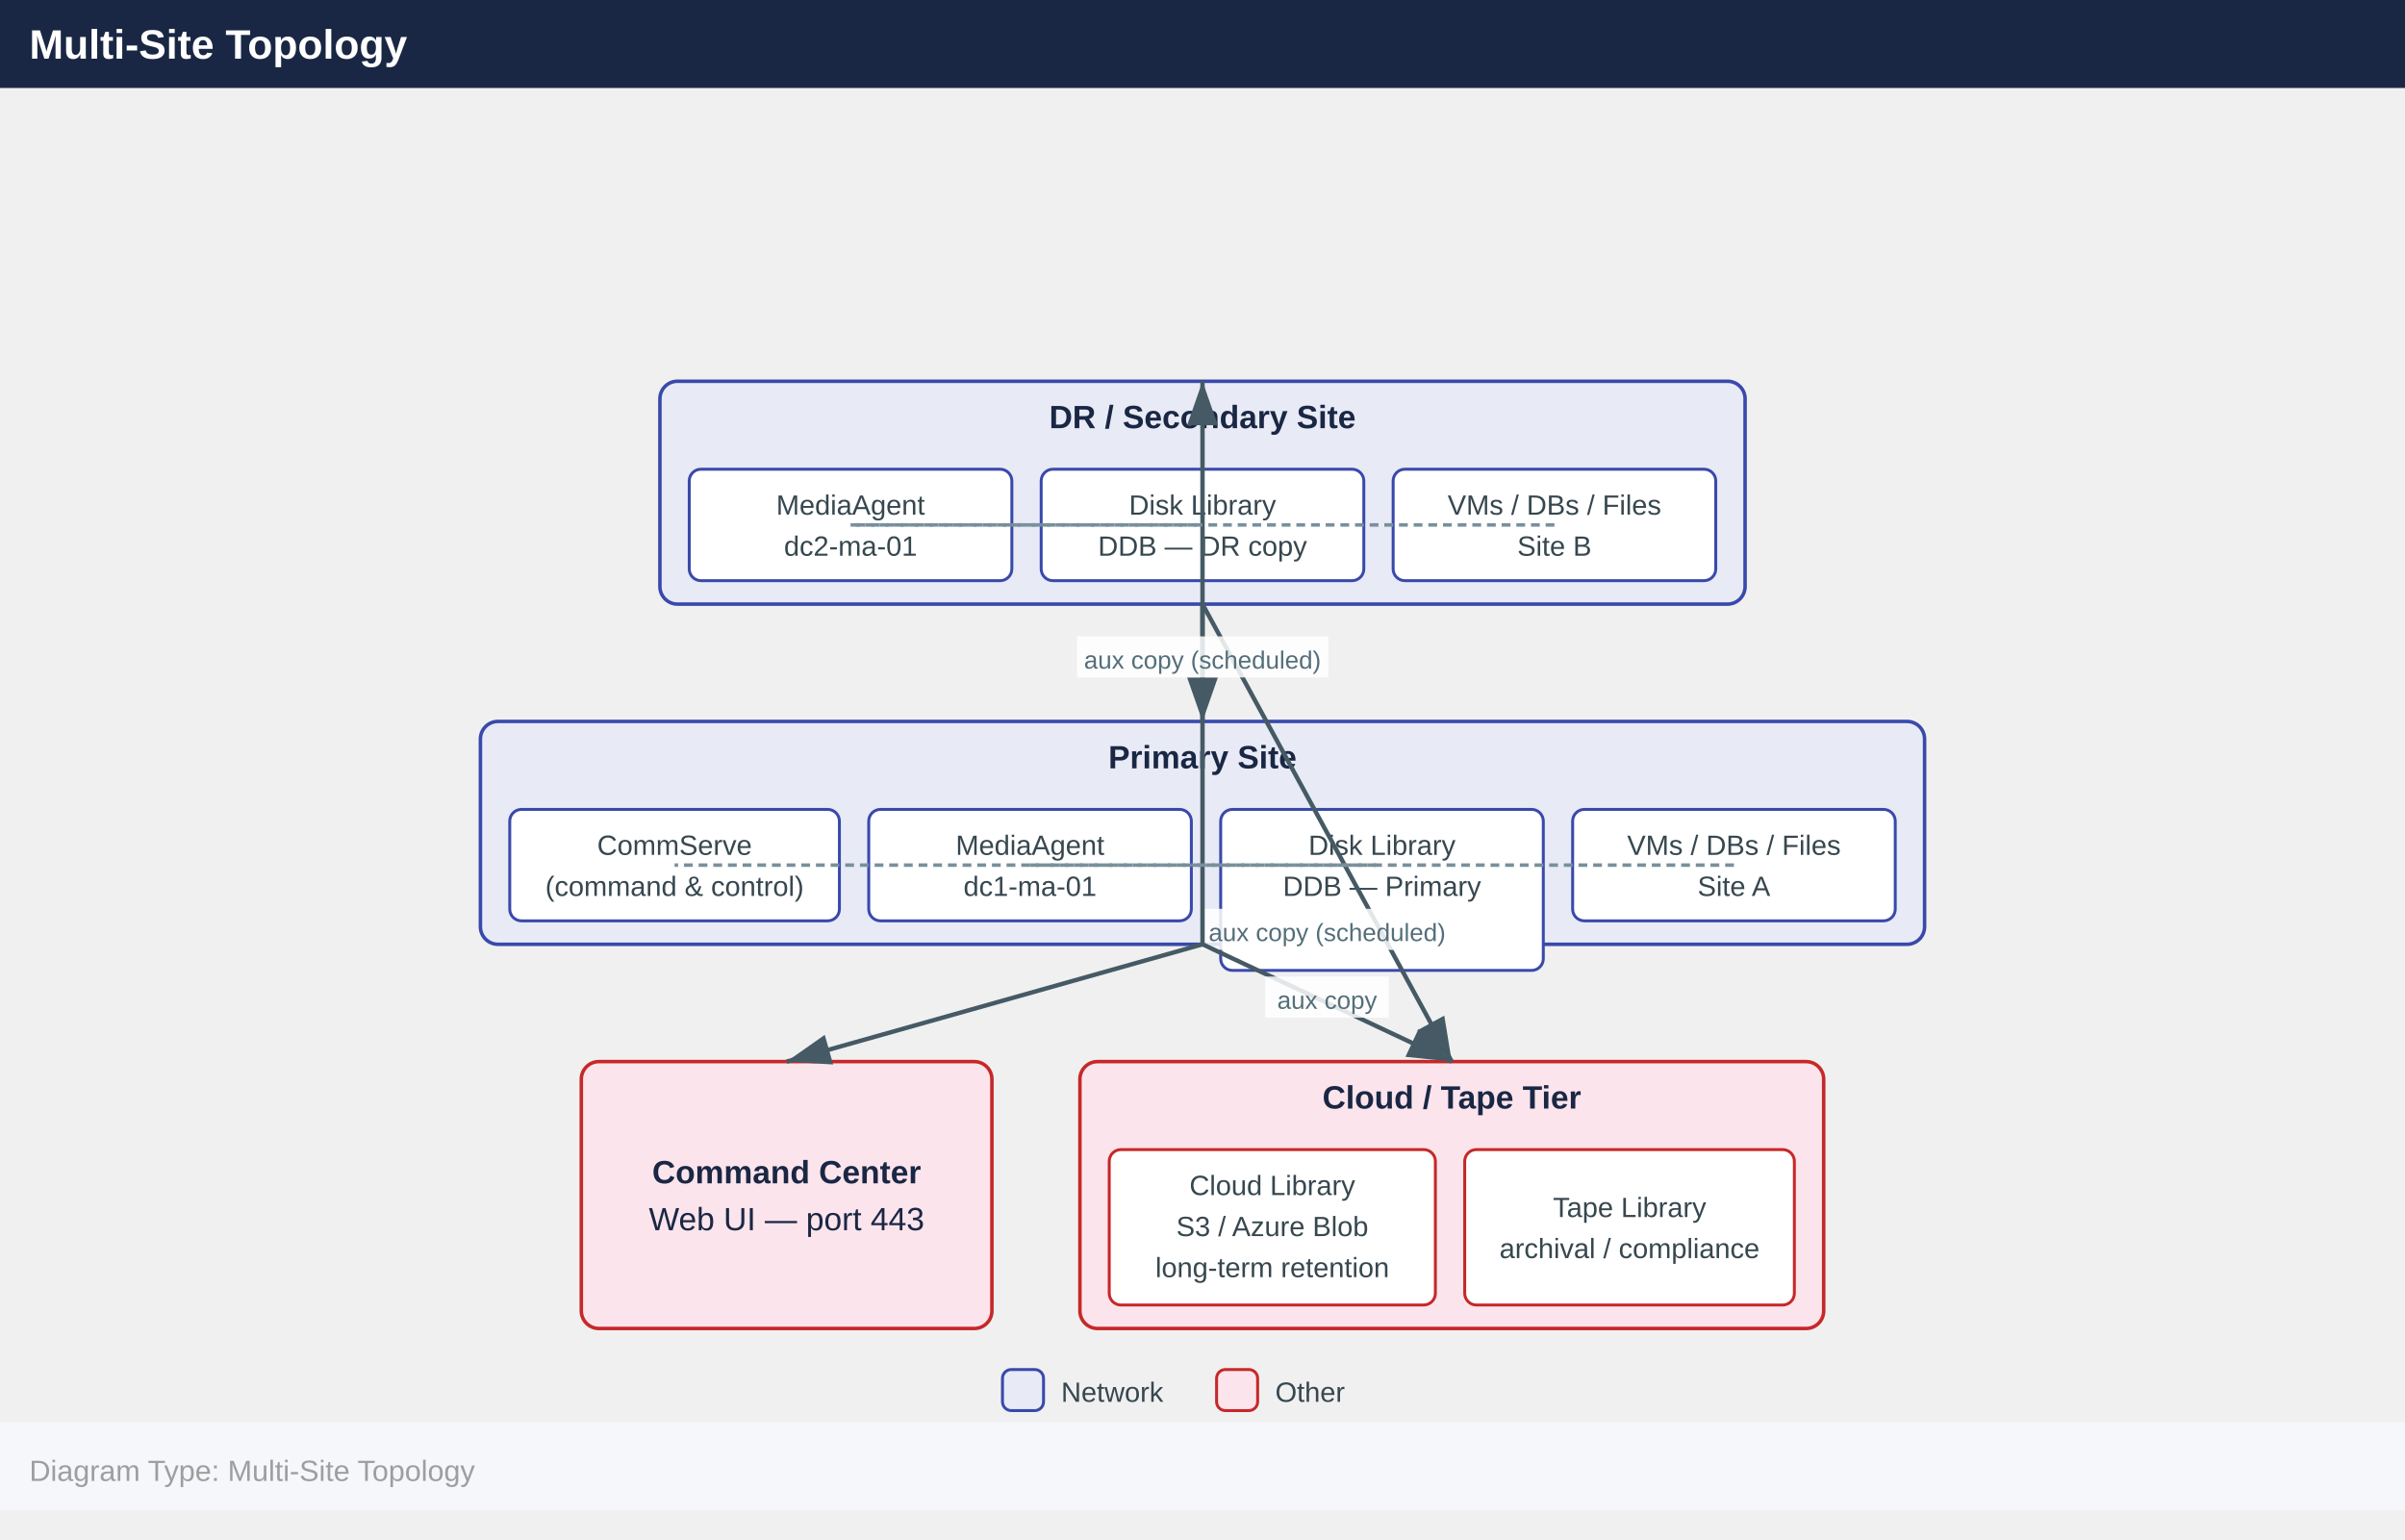
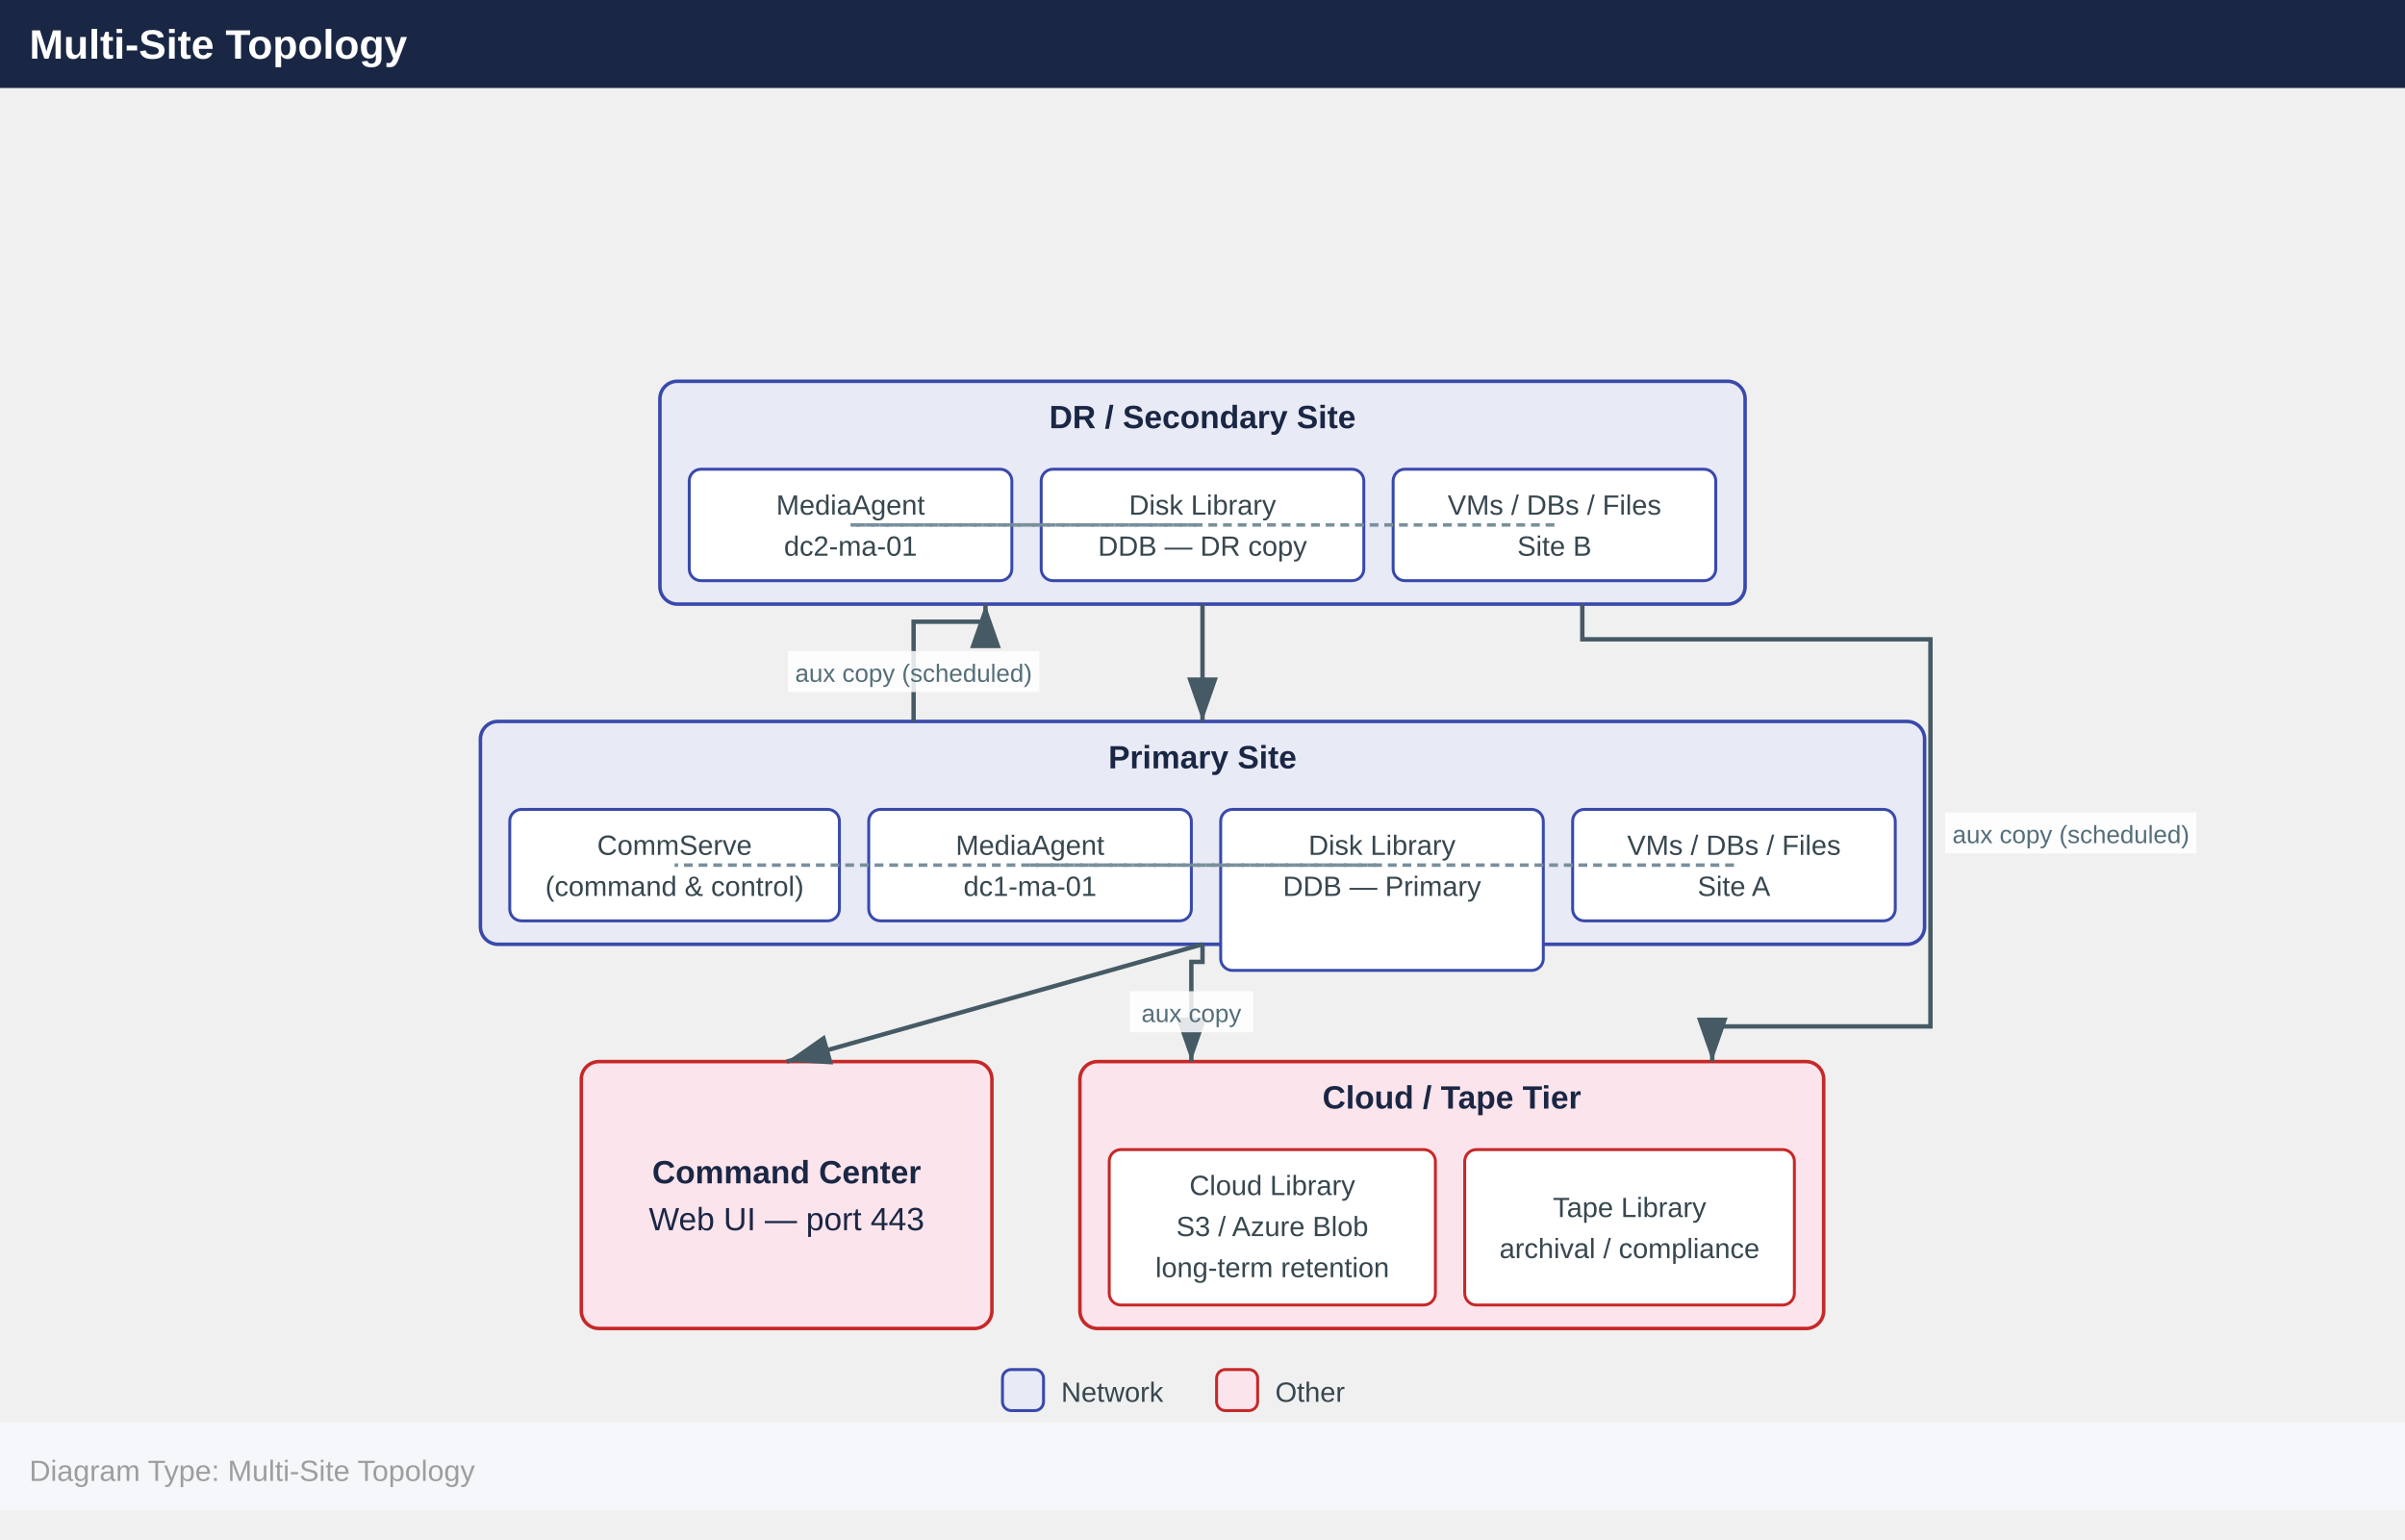
<svg xmlns="http://www.w3.org/2000/svg" width="820" height="525" viewBox="0 0 820 525">
  <defs>
    <marker id="arrowhead" markerWidth="10" markerHeight="7" refX="10" refY="3.5" orient="auto">
      <polygon points="0 0, 10 3.5, 0 7" fill="#455a64" />
    </marker>
  </defs>
  <rect x="0" y="0" width="820" height="30" fill="#1a2744" />
  <text x="10" y="20" font-family="Arial,Helvetica,sans-serif" font-size="14" font-weight="bold" fill="#ffffff">Multi-Site Topology</text>
  <rect x="225.0" y="130.0" width="370.0" height="76.0" rx="6" fill="#e8eaf6" stroke="#3949ab" stroke-width="1.2" />
  <text x="410.0" y="146.0" text-anchor="middle" font-family="Arial,Helvetica,sans-serif" font-size="11" font-weight="700" fill="#1a2744">DR / Secondary Site</text>
  <rect x="235.0" y="160.0" width="110.0" height="38.0" rx="4" fill="#ffffff" stroke="#3949ab" stroke-width="1" />
  <text x="290.0" y="175.5" text-anchor="middle" font-family="Arial,Helvetica,sans-serif" font-size="9.5" fill="#37474f">MediaAgent</text>
  <text x="290.0" y="189.5" text-anchor="middle" font-family="Arial,Helvetica,sans-serif" font-size="9.5" fill="#37474f">dc2-ma-01</text>
  <rect x="355.0" y="160.0" width="110.0" height="38.0" rx="4" fill="#ffffff" stroke="#3949ab" stroke-width="1" />
  <text x="410.0" y="175.5" text-anchor="middle" font-family="Arial,Helvetica,sans-serif" font-size="9.5" fill="#37474f">Disk Library</text>
  <text x="410.0" y="189.5" text-anchor="middle" font-family="Arial,Helvetica,sans-serif" font-size="9.5" fill="#37474f">DDB — DR copy</text>
  <rect x="475.0" y="160.0" width="110.0" height="38.0" rx="4" fill="#ffffff" stroke="#3949ab" stroke-width="1" />
  <text x="530.0" y="175.5" text-anchor="middle" font-family="Arial,Helvetica,sans-serif" font-size="9.5" fill="#37474f">VMs / DBs / Files</text>
  <text x="530.0" y="189.5" text-anchor="middle" font-family="Arial,Helvetica,sans-serif" font-size="9.5" fill="#37474f">Site B</text>
  <rect x="163.8" y="246.0" width="492.4" height="76.0" rx="6" fill="#e8eaf6" stroke="#3949ab" stroke-width="1.2" />
  <text x="410.0" y="262.0" text-anchor="middle" font-family="Arial,Helvetica,sans-serif" font-size="11" font-weight="700" fill="#1a2744">Primary Site</text>
  <rect x="173.8" y="276.0" width="112.4" height="38.0" rx="4" fill="#ffffff" stroke="#3949ab" stroke-width="1" />
  <text x="230.0" y="291.5" text-anchor="middle" font-family="Arial,Helvetica,sans-serif" font-size="9.5" fill="#37474f">CommServe</text>
  <text x="230.0" y="305.5" text-anchor="middle" font-family="Arial,Helvetica,sans-serif" font-size="9.5" fill="#37474f">(command &amp; control)</text>
  <rect x="296.2" y="276.0" width="110.0" height="38.0" rx="4" fill="#ffffff" stroke="#3949ab" stroke-width="1" />
  <text x="351.2" y="291.5" text-anchor="middle" font-family="Arial,Helvetica,sans-serif" font-size="9.5" fill="#37474f">MediaAgent</text>
  <text x="351.2" y="305.5" text-anchor="middle" font-family="Arial,Helvetica,sans-serif" font-size="9.5" fill="#37474f">dc1-ma-01</text>
  <rect x="416.2" y="276.0" width="110.0" height="54.9" rx="4" fill="#ffffff" stroke="#3949ab" stroke-width="1" />
  <text x="471.2" y="291.5" text-anchor="middle" font-family="Arial,Helvetica,sans-serif" font-size="9.5" fill="#37474f">Disk Library</text>
  <text x="471.2" y="305.5" text-anchor="middle" font-family="Arial,Helvetica,sans-serif" font-size="9.5" fill="#37474f">DDB — Primary</text>
  <rect x="536.2" y="276.0" width="110.0" height="38.0" rx="4" fill="#ffffff" stroke="#3949ab" stroke-width="1" />
  <text x="591.2" y="291.5" text-anchor="middle" font-family="Arial,Helvetica,sans-serif" font-size="9.5" fill="#37474f">VMs / DBs / Files</text>
  <text x="591.2" y="305.5" text-anchor="middle" font-family="Arial,Helvetica,sans-serif" font-size="9.5" fill="#37474f">Site A</text>
  <rect x="198.2" y="362.0" width="140.0" height="91.0" rx="6" fill="#fce4ec" stroke="#c62828" stroke-width="1.2" />
  <text x="268.2" y="403.5" text-anchor="middle" font-family="Arial,Helvetica,sans-serif" font-size="11" font-weight="700" fill="#1a2744">Command Center</text>
  <text x="268.2" y="419.5" text-anchor="middle" font-family="Arial,Helvetica,sans-serif" font-size="11" font-weight="400" fill="#1a2744">Web UI — port 443</text>
  <rect x="368.2" y="362.0" width="253.6" height="91.0" rx="6" fill="#fce4ec" stroke="#c62828" stroke-width="1.2" />
  <text x="495.0" y="378.0" text-anchor="middle" font-family="Arial,Helvetica,sans-serif" font-size="11" font-weight="700" fill="#1a2744">Cloud / Tape Tier</text>
  <rect x="378.2" y="392.0" width="111.2" height="53.0" rx="4" fill="#ffffff" stroke="#c62828" stroke-width="1" />
  <text x="433.8" y="407.5" text-anchor="middle" font-family="Arial,Helvetica,sans-serif" font-size="9.5" fill="#37474f">Cloud Library</text>
  <text x="433.8" y="421.5" text-anchor="middle" font-family="Arial,Helvetica,sans-serif" font-size="9.5" fill="#37474f">S3 / Azure Blob</text>
  <text x="433.8" y="435.5" text-anchor="middle" font-family="Arial,Helvetica,sans-serif" font-size="9.5" fill="#37474f">long-term retention</text>
  <rect x="499.4" y="392.0" width="112.4" height="53.0" rx="4" fill="#ffffff" stroke="#c62828" stroke-width="1" />
  <text x="555.6" y="415.0" text-anchor="middle" font-family="Arial,Helvetica,sans-serif" font-size="9.5" fill="#37474f">Tape Library</text>
  <text x="555.6" y="429.0" text-anchor="middle" font-family="Arial,Helvetica,sans-serif" font-size="9.5" fill="#37474f">archival / compliance</text>
  <line x1="410.0" y1="206.0" x2="410.0" y2="246.0" stroke="#455a64" stroke-width="1.5" marker-end="url(#arrowhead)" />
-   <line x1="410.0" y1="206.0" x2="495.0" y2="362.0" stroke="#455a64" stroke-width="1.5" marker-end="url(#arrowhead)" />
-   <rect x="409.7" y="309.9" width="85.7" height="14" fill="#ffffff" opacity="0.85" />
-   <text x="452.5" y="320.9" text-anchor="middle" font-family="Arial,Helvetica,sans-serif" font-size="8.5" fill="#546e7a">aux copy (scheduled)</text>
-   <line x1="410.0" y1="322.0" x2="410.0" y2="130.0" stroke="#455a64" stroke-width="1.5" marker-end="url(#arrowhead)" />
-   <rect x="367.2" y="217.0" width="85.7" height="14" fill="#ffffff" opacity="0.85" />
-   <text x="410.0" y="228.0" text-anchor="middle" font-family="Arial,Helvetica,sans-serif" font-size="8.5" fill="#546e7a">aux copy (scheduled)</text>
-   <line x1="410.0" y1="322.0" x2="495.0" y2="362.0" stroke="#455a64" stroke-width="1.5" marker-end="url(#arrowhead)" />
-   <rect x="431.4" y="333.0" width="42.1" height="14" fill="#ffffff" opacity="0.85" />
-   <text x="452.5" y="344.0" text-anchor="middle" font-family="Arial,Helvetica,sans-serif" font-size="8.5" fill="#546e7a">aux copy</text>
+   <polyline points="539.5,206.0 539.5,218.0 658.2,218.0 658.2,350.0 583.8,350.0 583.8,362.0" fill="none" stroke="#455a64" stroke-width="1.5" marker-end="url(#arrowhead)" />
+   <rect x="663.2" y="277.0" width="85.7" height="14" fill="#ffffff" opacity="0.85" />
+   <text x="706.1" y="287.5" text-anchor="middle" font-family="Arial,Helvetica,sans-serif" font-size="8.5" fill="#546e7a">aux copy (scheduled)</text>
+   <polyline points="311.5,246.0 311.5,212.0 336.0,212.0 336.0,206.0" fill="none" stroke="#455a64" stroke-width="1.5" marker-end="url(#arrowhead)" />
+   <rect x="268.7" y="222.0" width="85.7" height="14" fill="#ffffff" opacity="0.85" />
+   <text x="311.5" y="232.5" text-anchor="middle" font-family="Arial,Helvetica,sans-serif" font-size="8.5" fill="#546e7a">aux copy (scheduled)</text>
+   <polyline points="410.0,322.0 410.0,328.0 406.2,328.0 406.2,362.0" fill="none" stroke="#455a64" stroke-width="1.5" marker-end="url(#arrowhead)" />
+   <rect x="385.2" y="338.0" width="42.1" height="14" fill="#ffffff" opacity="0.85" />
+   <text x="406.2" y="348.5" text-anchor="middle" font-family="Arial,Helvetica,sans-serif" font-size="8.5" fill="#546e7a">aux copy</text>
  <line x1="410.0" y1="322.0" x2="268.2" y2="362.0" stroke="#455a64" stroke-width="1.5" marker-end="url(#arrowhead)" />
  <line x1="591.2" y1="295.0" x2="351.2" y2="295.0" stroke="#78909c" stroke-width="1.2" stroke-dasharray="3,2" />
  <line x1="351.2" y1="295.0" x2="471.2" y2="295.0" stroke="#78909c" stroke-width="1.2" stroke-dasharray="3,2" />
  <line x1="351.2" y1="295.0" x2="230.0" y2="295.0" stroke="#78909c" stroke-width="1.2" stroke-dasharray="3,2" />
  <line x1="530.0" y1="179.0" x2="290.0" y2="179.0" stroke="#78909c" stroke-width="1.2" stroke-dasharray="3,2" />
  <line x1="290.0" y1="179.0" x2="410.0" y2="179.0" stroke="#78909c" stroke-width="1.2" stroke-dasharray="3,2" />
  <rect x="341.8" y="467.0" width="14" height="14" rx="3" fill="#e8eaf6" stroke="#3949ab" stroke-width="1" />
  <text x="361.8" y="478.0" font-family="Arial,Helvetica,sans-serif" font-size="9.5" fill="#37474f">Network</text>
  <rect x="414.8" y="467.0" width="14" height="14" rx="3" fill="#fce4ec" stroke="#c62828" stroke-width="1" />
  <text x="434.8" y="478.0" font-family="Arial,Helvetica,sans-serif" font-size="9.5" fill="#37474f">Other</text>
  <rect x="0" y="485.0" width="820" height="30" fill="#f5f7fa" />
  <text x="10" y="505.0" font-family="Arial,Helvetica,sans-serif" font-size="10" fill="#9e9e9e">Diagram Type: Multi-Site Topology</text>
</svg>
